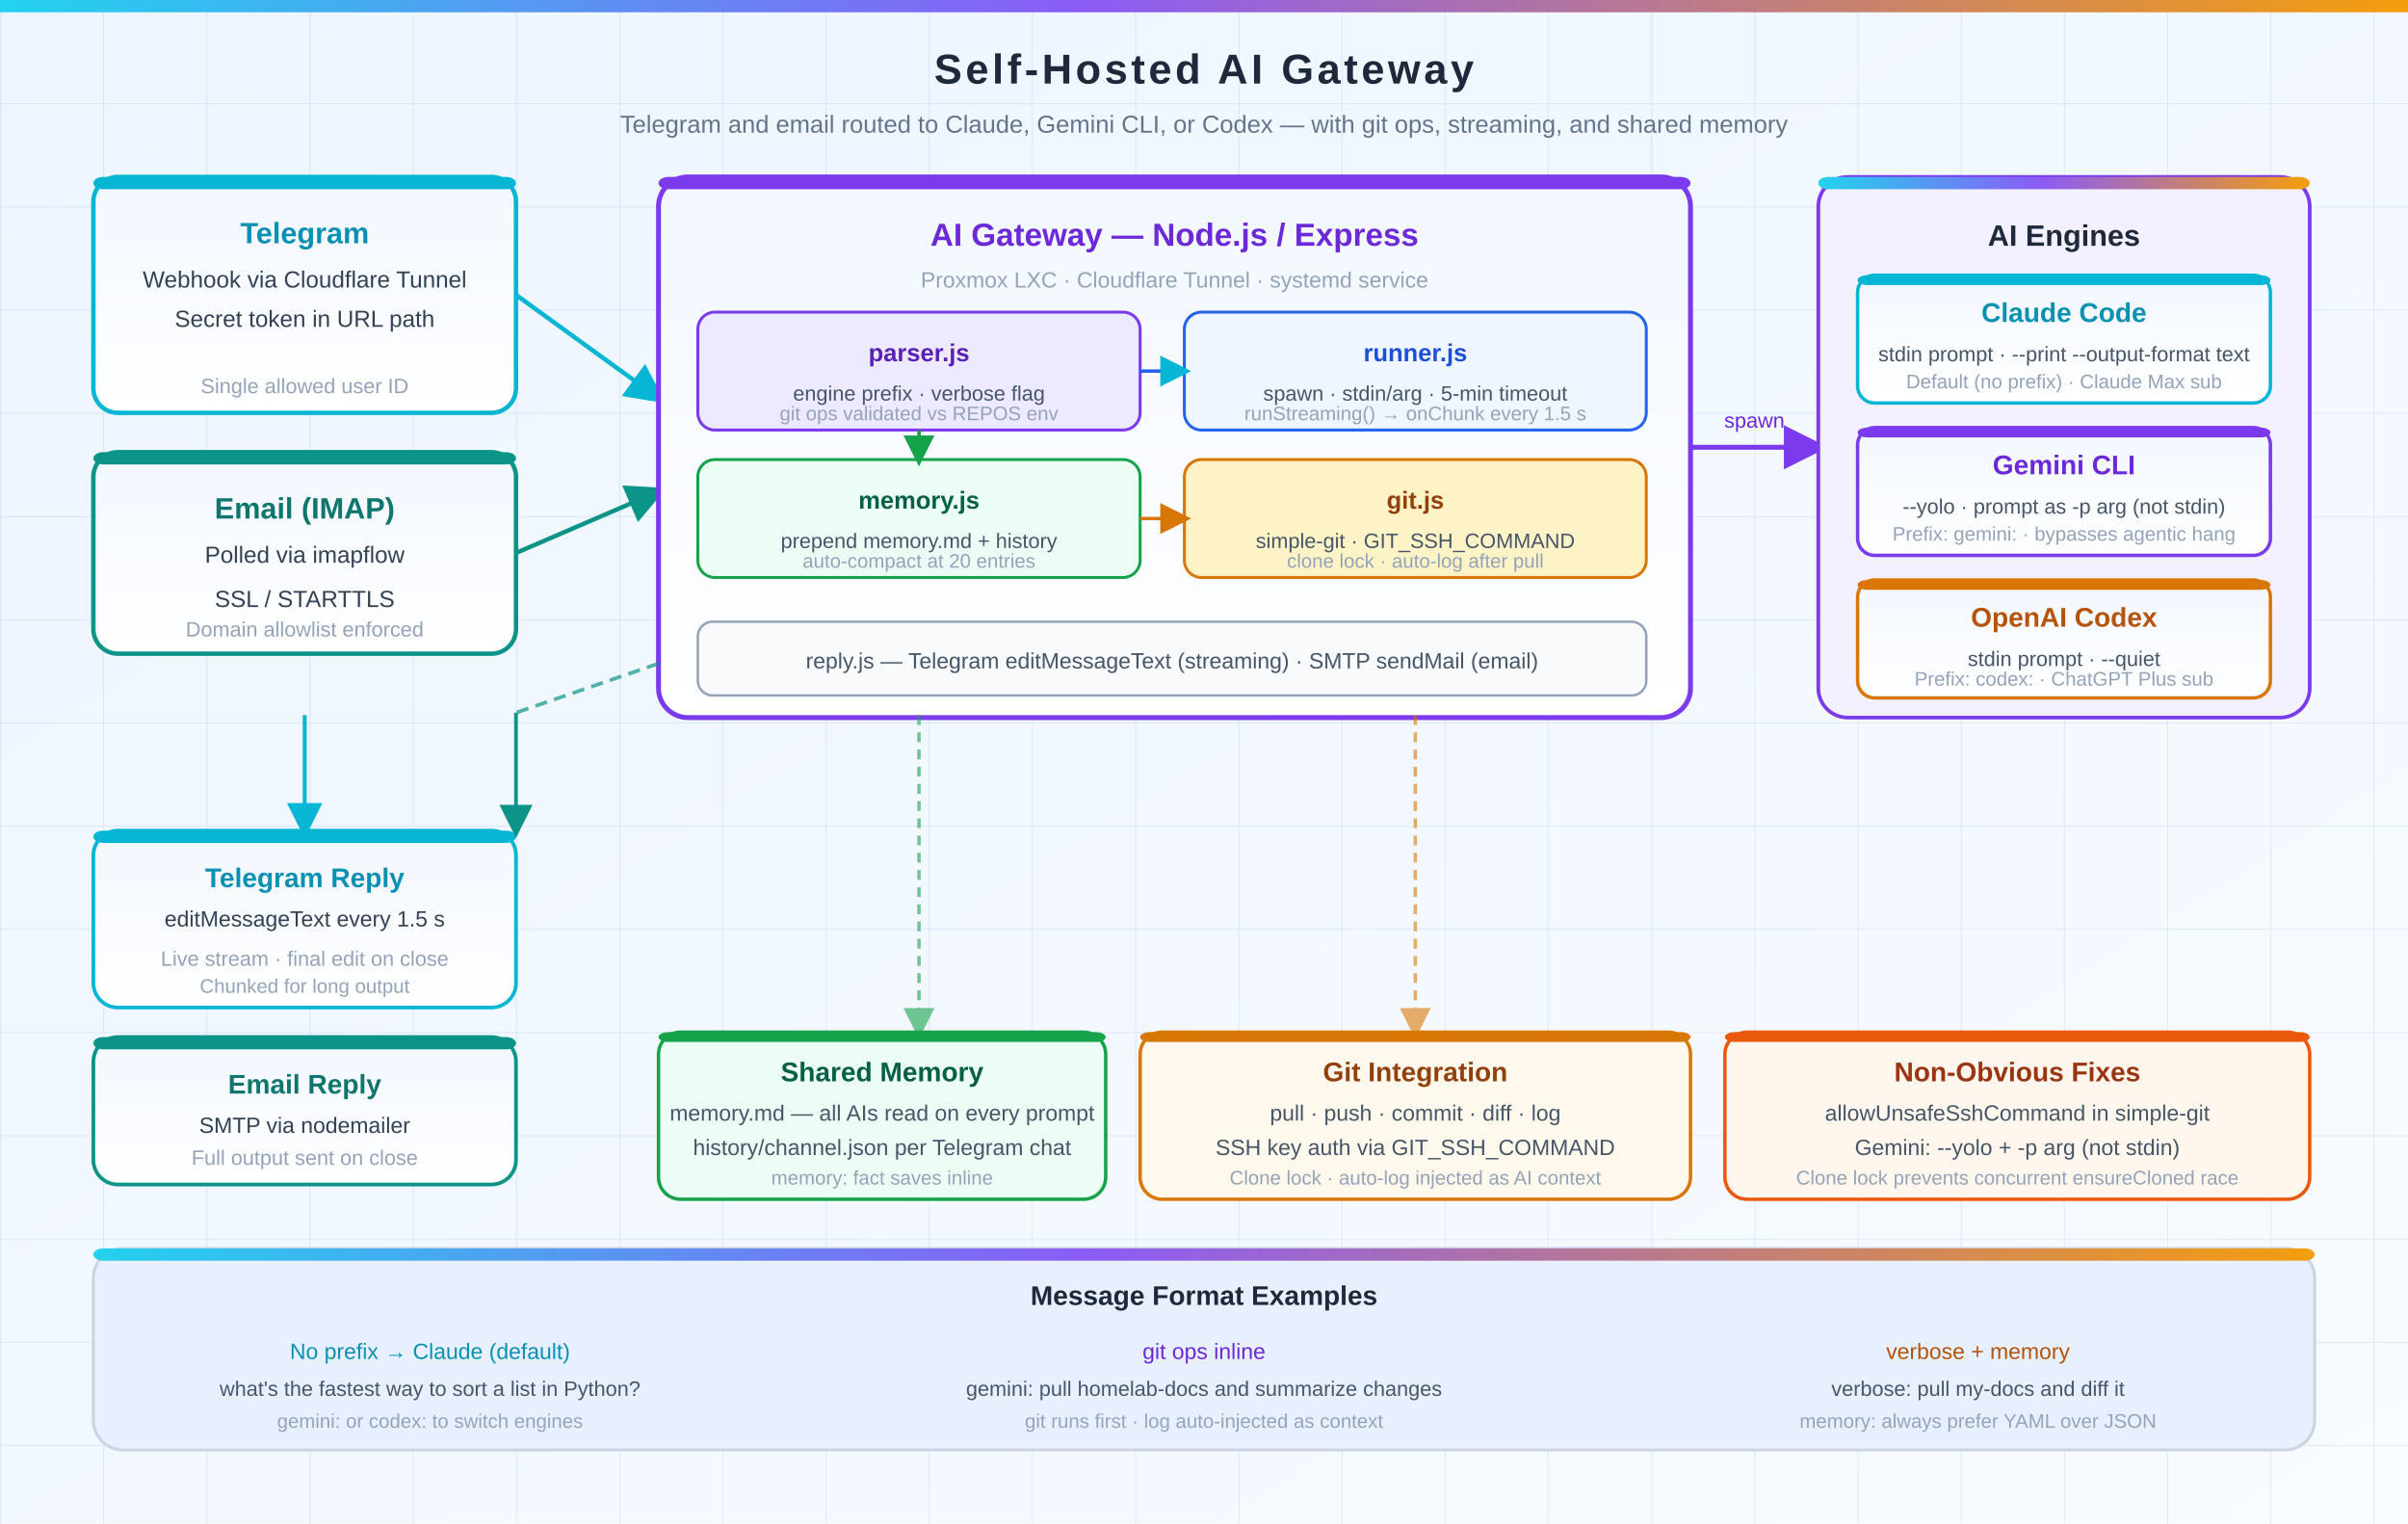
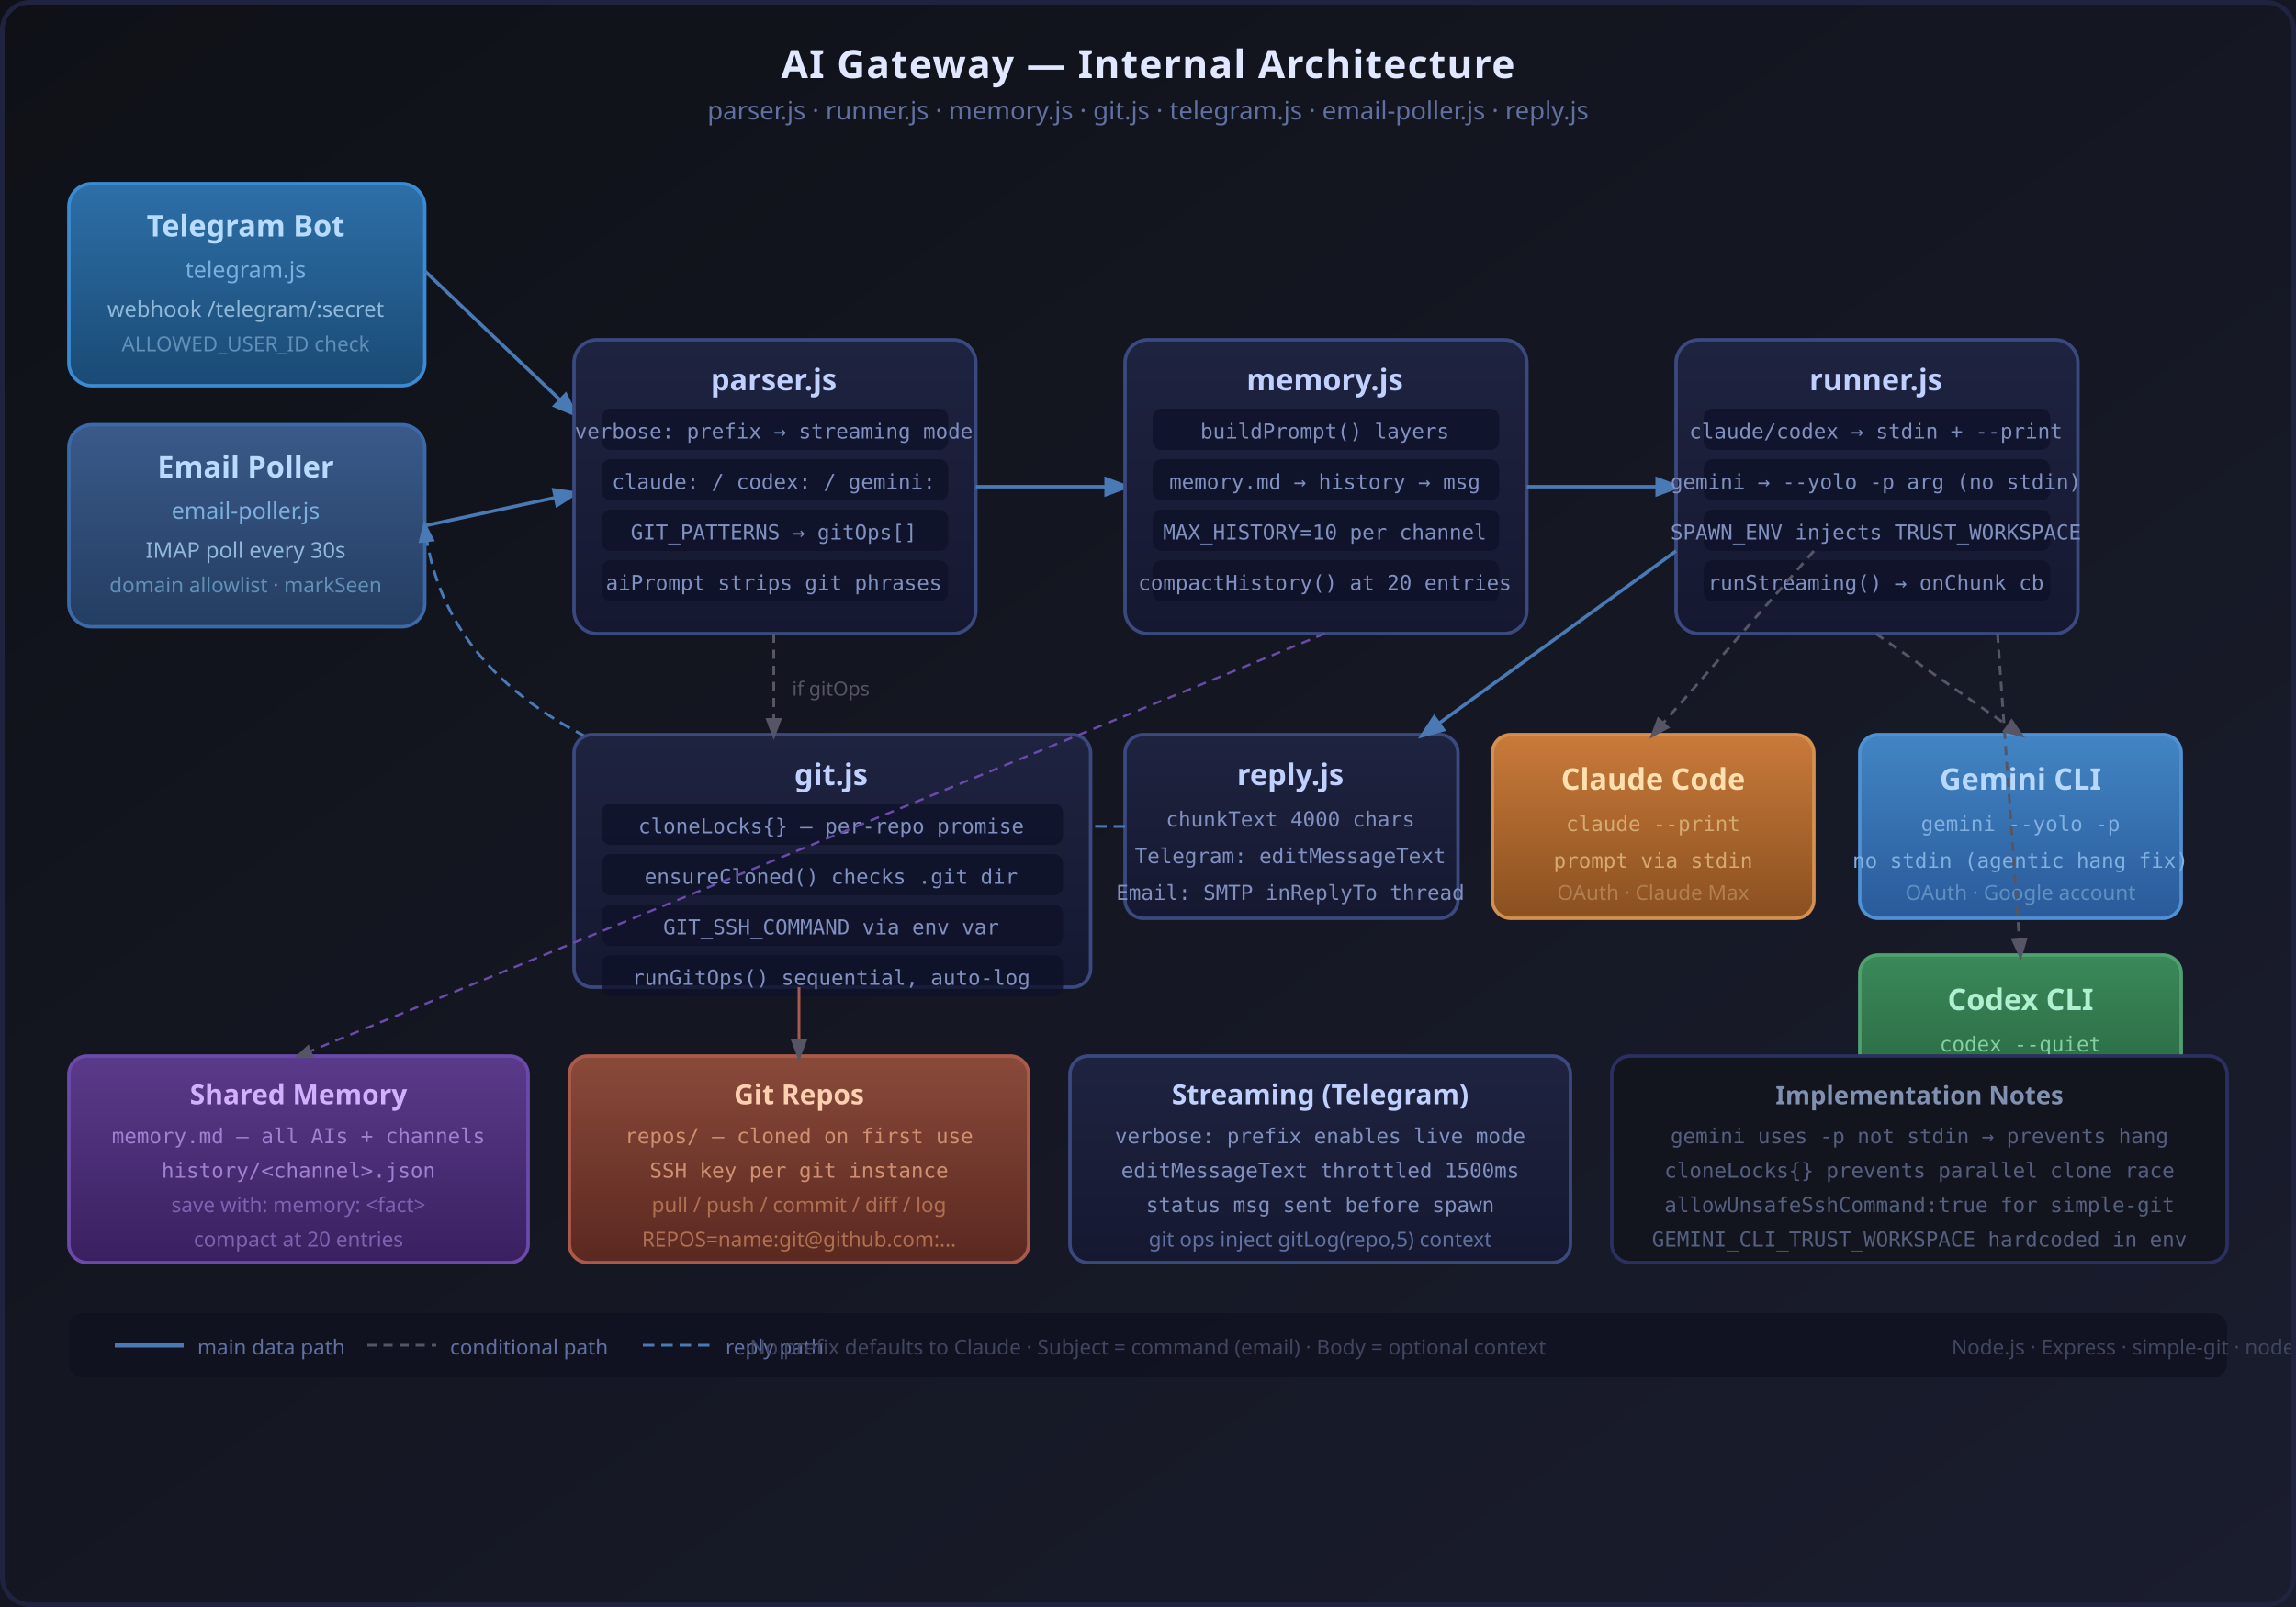
- <svg xmlns="http://www.w3.org/2000/svg" data-diagram-theme="light" width="980" height="620" viewBox="0 0 980 620" font-family="'Segoe UI', Arial, sans-serif">
+ <svg xmlns="http://www.w3.org/2000/svg" width="1000" height="700" viewBox="0 0 1000 700" font-family="'Segoe UI', system-ui, sans-serif">
  <defs>
-     <linearGradient id="agbg" x1="0" y1="0" x2="1" y2="1">
-       <stop offset="0%" stop-color="#edf5ff" />
-       <stop offset="100%" stop-color="#f8fbff" />
+     <linearGradient id="bgGrad" x1="0%" y1="0%" x2="100%" y2="100%">
+       <stop offset="0%" style="stop-color:#0f1117;stop-opacity:1" />
+       <stop offset="100%" style="stop-color:#1a1d2e;stop-opacity:1" />
    </linearGradient>
-     <linearGradient id="agcard" x1="0" y1="0" x2="0" y2="1">
-       <stop offset="0%" stop-color="#f2f7ff" />
-       <stop offset="100%" stop-color="#ffffff" />
+     <linearGradient id="teleGrad" x1="0%" y1="0%" x2="0%" y2="100%">
+       <stop offset="0%" style="stop-color:#2d6fa8;stop-opacity:1" />
+       <stop offset="100%" style="stop-color:#1a4a74;stop-opacity:1" />
    </linearGradient>
-     <linearGradient id="agbar" x1="0" y1="0" x2="1" y2="0">
-       <stop offset="0%" stop-color="#22d3ee" />
-       <stop offset="45%" stop-color="#8b5cf6" />
-       <stop offset="100%" stop-color="#f59e0b" />
+     <linearGradient id="emailGrad" x1="0%" y1="0%" x2="0%" y2="100%">
+       <stop offset="0%" style="stop-color:#3a5a8a;stop-opacity:1" />
+       <stop offset="100%" style="stop-color:#243d61;stop-opacity:1" />
    </linearGradient>
-     <pattern id="aggrid" width="42" height="42" patternUnits="userSpaceOnUse">
-       <path d="M42 0H0V42" fill="none" stroke="#2563eb" stroke-width="0.45" opacity="0.18" />
-     </pattern>
-     <marker id="agArrCyan" markerWidth="9" markerHeight="9" refX="7" refY="4.5" orient="auto">
-       <path d="M0,0 L0,9 L9,4.5 Z" fill="#06b6d4" />
+     <linearGradient id="coreGrad" x1="0%" y1="0%" x2="0%" y2="100%">
+       <stop offset="0%" style="stop-color:#1e2340;stop-opacity:1" />
+       <stop offset="100%" style="stop-color:#151830;stop-opacity:1" />
+     </linearGradient>
+     <linearGradient id="claudeGrad" x1="0%" y1="0%" x2="0%" y2="100%">
+       <stop offset="0%" style="stop-color:#c97a3a;stop-opacity:1" />
+       <stop offset="100%" style="stop-color:#8a5020;stop-opacity:1" />
+     </linearGradient>
+     <linearGradient id="geminiGrad" x1="0%" y1="0%" x2="0%" y2="100%">
+       <stop offset="0%" style="stop-color:#4285c4;stop-opacity:1" />
+       <stop offset="100%" style="stop-color:#2a5a9a;stop-opacity:1" />
+     </linearGradient>
+     <linearGradient id="codexGrad" x1="0%" y1="0%" x2="0%" y2="100%">
+       <stop offset="0%" style="stop-color:#3a8a5a;stop-opacity:1" />
+       <stop offset="100%" style="stop-color:#245a38;stop-opacity:1" />
+     </linearGradient>
+     <linearGradient id="memGrad" x1="0%" y1="0%" x2="0%" y2="100%">
+       <stop offset="0%" style="stop-color:#5a3a8a;stop-opacity:1" />
+       <stop offset="100%" style="stop-color:#3a2060;stop-opacity:1" />
+     </linearGradient>
+     <linearGradient id="gitGrad" x1="0%" y1="0%" x2="0%" y2="100%">
+       <stop offset="0%" style="stop-color:#8a4a3a;stop-opacity:1" />
+       <stop offset="100%" style="stop-color:#5a2820;stop-opacity:1" />
+     </linearGradient>
+     <marker id="arrow" markerWidth="8" markerHeight="8" refX="6" refY="3" orient="auto">
+       <path d="M0,0 L0,6 L8,3 z" fill="#4a7ab5" />
    </marker>
-     <marker id="agArrPurple" markerWidth="9" markerHeight="9" refX="7" refY="4.5" orient="auto">
-       <path d="M0,0 L0,9 L9,4.5 Z" fill="#7c3aed" />
-     </marker>
-     <marker id="agArrAmber" markerWidth="9" markerHeight="9" refX="7" refY="4.5" orient="auto">
-       <path d="M0,0 L0,9 L9,4.5 Z" fill="#d97706" />
-     </marker>
-     <marker id="agArrGreen" markerWidth="9" markerHeight="9" refX="7" refY="4.5" orient="auto">
-       <path d="M0,0 L0,9 L9,4.5 Z" fill="#16a34a" />
-     </marker>
-     <marker id="agArrTeal" markerWidth="9" markerHeight="9" refX="7" refY="4.5" orient="auto">
-       <path d="M0,0 L0,9 L9,4.5 Z" fill="#0d9488" />
+     <marker id="arrowGray" markerWidth="8" markerHeight="8" refX="6" refY="3" orient="auto">
+       <path d="M0,0 L0,6 L8,3 z" fill="#556" />
    </marker>
  </defs>
-   <rect width="980" height="620" fill="url(#agbg)" />
-   <rect width="980" height="620" fill="url(#aggrid)" />
-   <rect x="0" y="0" width="980" height="5" fill="url(#agbar)" />
-   <text x="490" y="34" text-anchor="middle" fill="#1e293b" font-size="17" font-weight="700" letter-spacing="1.4">Self-Hosted AI Gateway</text>
-   <text x="490" y="54" text-anchor="middle" fill="#64748b" font-size="10">Telegram and email routed to Claude, Gemini CLI, or Codex — with git ops, streaming, and shared memory</text>
-   <rect x="38" y="72" width="172" height="96" rx="10" fill="url(#agcard)" stroke="#06b6d4" stroke-width="1.8" />
-   <rect x="38" y="72" width="172" height="5" rx="4" fill="#06b6d4" />
-   <text x="124" y="99" text-anchor="middle" fill="#0891b2" font-size="12" font-weight="700">Telegram</text>
-   <text x="124" y="117" text-anchor="middle" fill="#334155" font-size="9.5">Webhook via Cloudflare Tunnel</text>
-   <text x="124" y="133" text-anchor="middle" fill="#334155" font-size="9.5">Secret token in URL path</text>
-   <text x="124" y="160" text-anchor="middle" fill="#94a3b8" font-size="8.5">Single allowed user ID</text>
-   <rect x="38" y="184" width="172" height="82" rx="10" fill="url(#agcard)" stroke="#0d9488" stroke-width="1.8" />
-   <rect x="38" y="184" width="172" height="5" rx="4" fill="#0d9488" />
-   <text x="124" y="211" text-anchor="middle" fill="#0f766e" font-size="12" font-weight="700">Email (IMAP)</text>
-   <text x="124" y="229" text-anchor="middle" fill="#334155" font-size="9.5">Polled via imapflow</text>
-   <text x="124" y="247" text-anchor="middle" fill="#334155" font-size="9.5">SSL / STARTTLS</text>
-   <text x="124" y="259" text-anchor="middle" fill="#94a3b8" font-size="8.5">Domain allowlist enforced</text>
-   <line x1="210" y1="120" x2="268" y2="162" stroke="#06b6d4" stroke-width="1.8" marker-end="url(#agArrCyan)" />
-   <line x1="210" y1="225" x2="268" y2="200" stroke="#0d9488" stroke-width="1.8" marker-end="url(#agArrTeal)" />
-   <rect x="268" y="72" width="420" height="220" rx="12" fill="url(#agcard)" stroke="#7c3aed" stroke-width="2" />
-   <rect x="268" y="72" width="420" height="5" rx="4" fill="#7c3aed" />
-   <text x="478" y="100" text-anchor="middle" fill="#6d28d9" font-size="13" font-weight="700">AI Gateway — Node.js / Express</text>
-   <text x="478" y="117" text-anchor="middle" fill="#94a3b8" font-size="9">Proxmox LXC · Cloudflare Tunnel · systemd service</text>
-   <rect x="284" y="127" width="180" height="48" rx="7" fill="#ede9fe" stroke="#7c3aed" stroke-width="1.2" />
-   <text x="374" y="147" text-anchor="middle" fill="#5b21b6" font-size="10" font-weight="700">parser.js</text>
-   <text x="374" y="163" text-anchor="middle" fill="#475569" font-size="8.5">engine prefix · verbose flag</text>
-   <text x="374" y="171" text-anchor="middle" fill="#94a3b8" font-size="8">git ops validated vs REPOS env</text>
-   <rect x="284" y="187" width="180" height="48" rx="7" fill="#ecfdf5" stroke="#16a34a" stroke-width="1.2" />
-   <text x="374" y="207" text-anchor="middle" fill="#065f46" font-size="10" font-weight="700">memory.js</text>
-   <text x="374" y="223" text-anchor="middle" fill="#475569" font-size="8.5">prepend memory.md + history</text>
-   <text x="374" y="231" text-anchor="middle" fill="#94a3b8" font-size="8">auto-compact at 20 entries</text>
-   <rect x="482" y="127" width="188" height="48" rx="7" fill="#eff6ff" stroke="#2563eb" stroke-width="1.2" />
-   <text x="576" y="147" text-anchor="middle" fill="#1d4ed8" font-size="10" font-weight="700">runner.js</text>
-   <text x="576" y="163" text-anchor="middle" fill="#475569" font-size="8.5">spawn · stdin/arg · 5-min timeout</text>
-   <text x="576" y="171" text-anchor="middle" fill="#94a3b8" font-size="8">runStreaming() → onChunk every 1.5 s</text>
-   <rect x="482" y="187" width="188" height="48" rx="7" fill="#fef3c7" stroke="#d97706" stroke-width="1.2" />
-   <text x="576" y="207" text-anchor="middle" fill="#92400e" font-size="10" font-weight="700">git.js</text>
-   <text x="576" y="223" text-anchor="middle" fill="#475569" font-size="8.5">simple-git · GIT_SSH_COMMAND</text>
-   <text x="576" y="231" text-anchor="middle" fill="#94a3b8" font-size="8">clone lock · auto-log after pull</text>
-   <line x1="374" y1="175" x2="374" y2="187" stroke="#16a34a" stroke-width="1.4" marker-end="url(#agArrGreen)" />
-   <line x1="464" y1="151" x2="482" y2="151" stroke="#2563eb" stroke-width="1.4" marker-end="url(#agArrCyan)" />
-   <line x1="464" y1="211" x2="482" y2="211" stroke="#d97706" stroke-width="1.4" marker-end="url(#agArrAmber)" />
-   <rect x="284" y="253" width="386" height="30" rx="6" fill="#f8fafc" stroke="#94a3b8" stroke-width="1" />
-   <text x="477" y="272" text-anchor="middle" fill="#475569" font-size="9">reply.js — Telegram editMessageText (streaming) · SMTP sendMail (email)</text>
-   <line x1="688" y1="182" x2="740" y2="182" stroke="#7c3aed" stroke-width="2" marker-end="url(#agArrPurple)" />
-   <text x="714" y="174" text-anchor="middle" fill="#6d28d9" font-size="8.5">spawn</text>
-   <rect x="740" y="72" width="200" height="220" rx="12" fill="#f3f0ff" stroke="#7c3aed" stroke-width="1.5" />
-   <rect x="740" y="72" width="200" height="5" rx="4" fill="url(#agbar)" />
-   <text x="840" y="100" text-anchor="middle" fill="#1e293b" font-size="12" font-weight="700">AI Engines</text>
-   <rect x="756" y="112" width="168" height="52" rx="7" fill="url(#agcard)" stroke="#06b6d4" stroke-width="1.4" />
-   <rect x="756" y="112" width="168" height="4" rx="4" fill="#06b6d4" />
-   <text x="840" y="131" text-anchor="middle" fill="#0891b2" font-size="11" font-weight="700">Claude Code</text>
-   <text x="840" y="147" text-anchor="middle" fill="#475569" font-size="8.5">stdin prompt · --print --output-format text</text>
-   <text x="840" y="158" text-anchor="middle" fill="#94a3b8" font-size="8">Default (no prefix) · Claude Max sub</text>
-   <rect x="756" y="174" width="168" height="52" rx="7" fill="url(#agcard)" stroke="#7c3aed" stroke-width="1.4" />
-   <rect x="756" y="174" width="168" height="4" rx="4" fill="#7c3aed" />
-   <text x="840" y="193" text-anchor="middle" fill="#6d28d9" font-size="11" font-weight="700">Gemini CLI</text>
-   <text x="840" y="209" text-anchor="middle" fill="#475569" font-size="8.5">--yolo · prompt as -p arg (not stdin)</text>
-   <text x="840" y="220" text-anchor="middle" fill="#94a3b8" font-size="8">Prefix: gemini: · bypasses agentic hang</text>
-   <rect x="756" y="236" width="168" height="48" rx="7" fill="url(#agcard)" stroke="#d97706" stroke-width="1.4" />
-   <rect x="756" y="236" width="168" height="4" rx="4" fill="#d97706" />
-   <text x="840" y="255" text-anchor="middle" fill="#b45309" font-size="11" font-weight="700">OpenAI Codex</text>
-   <text x="840" y="271" text-anchor="middle" fill="#475569" font-size="8.5">stdin prompt · --quiet</text>
-   <text x="840" y="279" text-anchor="middle" fill="#94a3b8" font-size="8">Prefix: codex: · ChatGPT Plus sub</text>
-   <line x1="124" y1="291" x2="124" y2="338" stroke="#06b6d4" stroke-width="1.6" marker-end="url(#agArrCyan)" />
-   <rect x="38" y="338" width="172" height="72" rx="10" fill="url(#agcard)" stroke="#06b6d4" stroke-width="1.5" />
-   <rect x="38" y="338" width="172" height="5" rx="4" fill="#06b6d4" />
-   <text x="124" y="361" text-anchor="middle" fill="#0891b2" font-size="11" font-weight="700">Telegram Reply</text>
-   <text x="124" y="377" text-anchor="middle" fill="#334155" font-size="9">editMessageText every 1.5 s</text>
-   <text x="124" y="393" text-anchor="middle" fill="#94a3b8" font-size="8.5">Live stream · final edit on close</text>
-   <text x="124" y="404" text-anchor="middle" fill="#94a3b8" font-size="8">Chunked for long output</text>
-   <line x1="268" y1="270" x2="210" y2="290" stroke="#0d9488" stroke-width="1.5" stroke-dasharray="5,3" opacity="0.7" />
-   <line x1="210" y1="290" x2="210" y2="338" stroke="#0d9488" stroke-width="1.5" marker-end="url(#agArrTeal)" />
-   <rect x="38" y="422" width="172" height="60" rx="10" fill="url(#agcard)" stroke="#0d9488" stroke-width="1.5" />
-   <rect x="38" y="422" width="172" height="5" rx="4" fill="#0d9488" />
-   <text x="124" y="445" text-anchor="middle" fill="#0f766e" font-size="11" font-weight="700">Email Reply</text>
-   <text x="124" y="461" text-anchor="middle" fill="#334155" font-size="9">SMTP via nodemailer</text>
-   <text x="124" y="474" text-anchor="middle" fill="#94a3b8" font-size="8.5">Full output sent on close</text>
-   <line x1="374" y1="291" x2="374" y2="420" stroke="#16a34a" stroke-width="1.4" stroke-dasharray="4,3" opacity="0.6" marker-end="url(#agArrGreen)" />
-   <line x1="576" y1="291" x2="576" y2="420" stroke="#d97706" stroke-width="1.4" stroke-dasharray="4,3" opacity="0.6" marker-end="url(#agArrAmber)" />
-   <rect x="268" y="420" width="182" height="68" rx="9" fill="#ecfdf5" stroke="#16a34a" stroke-width="1.4" />
-   <rect x="268" y="420" width="182" height="4" rx="4" fill="#16a34a" />
-   <text x="359" y="440" text-anchor="middle" fill="#065f46" font-size="11" font-weight="700">Shared Memory</text>
-   <text x="359" y="456" text-anchor="middle" fill="#475569" font-size="9">memory.md — all AIs read on every prompt</text>
-   <text x="359" y="470" text-anchor="middle" fill="#475569" font-size="9">history/channel.json per Telegram chat</text>
-   <text x="359" y="482" text-anchor="middle" fill="#94a3b8" font-size="8">memory: fact saves inline</text>
-   <rect x="464" y="420" width="224" height="68" rx="9" fill="#fef9ec" stroke="#d97706" stroke-width="1.4" />
-   <rect x="464" y="420" width="224" height="4" rx="4" fill="#d97706" />
-   <text x="576" y="440" text-anchor="middle" fill="#92400e" font-size="11" font-weight="700">Git Integration</text>
-   <text x="576" y="456" text-anchor="middle" fill="#475569" font-size="9">pull · push · commit · diff · log</text>
-   <text x="576" y="470" text-anchor="middle" fill="#475569" font-size="9">SSH key auth via GIT_SSH_COMMAND</text>
-   <text x="576" y="482" text-anchor="middle" fill="#94a3b8" font-size="8">Clone lock · auto-log injected as AI context</text>
-   <rect x="702" y="420" width="238" height="68" rx="9" fill="#fff7ed" stroke="#ea580c" stroke-width="1.4" />
-   <rect x="702" y="420" width="238" height="4" rx="4" fill="#ea580c" />
-   <text x="821" y="440" text-anchor="middle" fill="#9a3412" font-size="11" font-weight="700">Non-Obvious Fixes</text>
-   <text x="821" y="456" text-anchor="middle" fill="#475569" font-size="9">allowUnsafeSshCommand in simple-git</text>
-   <text x="821" y="470" text-anchor="middle" fill="#475569" font-size="9">Gemini: --yolo + -p arg (not stdin)</text>
-   <text x="821" y="482" text-anchor="middle" fill="#94a3b8" font-size="8">Clone lock prevents concurrent ensureCloned race</text>
-   <rect x="38" y="508" width="904" height="82" rx="12" fill="#e8f0ff" stroke="#cbd5e1" stroke-width="1.2" />
-   <rect x="38" y="508" width="904" height="5" rx="4" fill="url(#agbar)" />
-   <text x="490" y="531" text-anchor="middle" fill="#1e293b" font-size="11" font-weight="700">Message Format Examples</text>
-   <text x="175" y="553" text-anchor="middle" fill="#0891b2" font-size="9">No prefix → Claude (default)</text>
-   <text x="175" y="568" text-anchor="middle" fill="#475569" font-size="8.5">what's the fastest way to sort a list in Python?</text>
-   <text x="175" y="581" text-anchor="middle" fill="#94a3b8" font-size="8">gemini: or codex: to switch engines</text>
-   <text x="490" y="553" text-anchor="middle" fill="#6d28d9" font-size="9">git ops inline</text>
-   <text x="490" y="568" text-anchor="middle" fill="#475569" font-size="8.5">gemini: pull homelab-docs and summarize changes</text>
-   <text x="490" y="581" text-anchor="middle" fill="#94a3b8" font-size="8">git runs first · log auto-injected as context</text>
-   <text x="805" y="553" text-anchor="middle" fill="#b45309" font-size="9">verbose + memory</text>
-   <text x="805" y="568" text-anchor="middle" fill="#475569" font-size="8.5">verbose: pull my-docs and diff it</text>
-   <text x="805" y="581" text-anchor="middle" fill="#94a3b8" font-size="8">memory: always prefer YAML over JSON</text>
+   <rect width="1000" height="700" fill="url(#bgGrad)" />
+   <text x="500" y="34" text-anchor="middle" font-size="17" font-weight="700" fill="#e0e8ff" letter-spacing="0.5">AI Gateway — Internal Architecture</text>
+   <text x="500" y="52" text-anchor="middle" font-size="11" fill="#6070a0">parser.js · runner.js · memory.js · git.js · telegram.js · email-poller.js · reply.js</text>
+   <rect x="30" y="80" width="155" height="88" rx="10" fill="url(#teleGrad)" stroke="#3a8ad4" stroke-width="1.5" />
+   <text x="107" y="103" text-anchor="middle" font-size="13" font-weight="700" fill="#b8dcff">Telegram Bot</text>
+   <text x="107" y="121" text-anchor="middle" font-size="10" fill="#7aafdf">telegram.js</text>
+   <text x="107" y="138" text-anchor="middle" font-size="9.5" fill="#90b8d8">webhook /telegram/:secret</text>
+   <text x="107" y="153" text-anchor="middle" font-size="9" fill="#6090b8">ALLOWED_USER_ID check</text>
+   <rect x="30" y="185" width="155" height="88" rx="10" fill="url(#emailGrad)" stroke="#3a6aaa" stroke-width="1.5" />
+   <text x="107" y="208" text-anchor="middle" font-size="13" font-weight="700" fill="#b8dcff">Email Poller</text>
+   <text x="107" y="226" text-anchor="middle" font-size="10" fill="#7aafdf">email-poller.js</text>
+   <text x="107" y="243" text-anchor="middle" font-size="9.5" fill="#90b8d8">IMAP poll every 30s</text>
+   <text x="107" y="258" text-anchor="middle" font-size="9" fill="#6090b8">domain allowlist · markSeen</text>
+   <line x1="185" y1="118" x2="250" y2="180" stroke="#4a7ab5" stroke-width="1.5" marker-end="url(#arrow)" />
+   <line x1="185" y1="229" x2="250" y2="215" stroke="#4a7ab5" stroke-width="1.5" marker-end="url(#arrow)" />
+   <rect x="250" y="148" width="175" height="128" rx="10" fill="url(#coreGrad)" stroke="#3a4a80" stroke-width="1.5" />
+   <text x="337" y="170" text-anchor="middle" font-size="13" font-weight="700" fill="#c0d0ff">parser.js</text>
+   <rect x="262" y="178" width="151" height="18" rx="4" fill="#0e1228" opacity="0.8" />
+   <text x="337" y="191" text-anchor="middle" font-size="9" fill="#8090c0" font-family="monospace">verbose: prefix → streaming mode</text>
+   <rect x="262" y="200" width="151" height="18" rx="4" fill="#0e1228" opacity="0.8" />
+   <text x="337" y="213" text-anchor="middle" font-size="9" fill="#8090c0" font-family="monospace">claude: / codex: / gemini:</text>
+   <rect x="262" y="222" width="151" height="18" rx="4" fill="#0e1228" opacity="0.8" />
+   <text x="337" y="235" text-anchor="middle" font-size="9" fill="#8090c0" font-family="monospace">GIT_PATTERNS → gitOps[]</text>
+   <rect x="262" y="244" width="151" height="18" rx="4" fill="#0e1228" opacity="0.8" />
+   <text x="337" y="257" text-anchor="middle" font-size="9" fill="#8090c0" font-family="monospace">aiPrompt strips git phrases</text>
+   <line x1="425" y1="212" x2="490" y2="212" stroke="#4a7ab5" stroke-width="1.5" marker-end="url(#arrow)" />
+   <rect x="490" y="148" width="175" height="128" rx="10" fill="url(#coreGrad)" stroke="#3a4a80" stroke-width="1.5" />
+   <text x="577" y="170" text-anchor="middle" font-size="13" font-weight="700" fill="#c0d0ff">memory.js</text>
+   <rect x="502" y="178" width="151" height="18" rx="4" fill="#0e1228" opacity="0.8" />
+   <text x="577" y="191" text-anchor="middle" font-size="9" fill="#8090c0" font-family="monospace">buildPrompt() layers</text>
+   <rect x="502" y="200" width="151" height="18" rx="4" fill="#0e1228" opacity="0.8" />
+   <text x="577" y="213" text-anchor="middle" font-size="9" fill="#8090c0" font-family="monospace">memory.md → history → msg</text>
+   <rect x="502" y="222" width="151" height="18" rx="4" fill="#0e1228" opacity="0.8" />
+   <text x="577" y="235" text-anchor="middle" font-size="9" fill="#8090c0" font-family="monospace">MAX_HISTORY=10 per channel</text>
+   <rect x="502" y="244" width="151" height="18" rx="4" fill="#0e1228" opacity="0.8" />
+   <text x="577" y="257" text-anchor="middle" font-size="9" fill="#8090c0" font-family="monospace">compactHistory() at 20 entries</text>
+   <line x1="665" y1="212" x2="730" y2="212" stroke="#4a7ab5" stroke-width="1.5" marker-end="url(#arrow)" />
+   <rect x="730" y="148" width="175" height="128" rx="10" fill="url(#coreGrad)" stroke="#3a4a80" stroke-width="1.5" />
+   <text x="817" y="170" text-anchor="middle" font-size="13" font-weight="700" fill="#c0d0ff">runner.js</text>
+   <rect x="742" y="178" width="151" height="18" rx="4" fill="#0e1228" opacity="0.8" />
+   <text x="817" y="191" text-anchor="middle" font-size="9" fill="#8090c0" font-family="monospace">claude/codex → stdin + --print</text>
+   <rect x="742" y="200" width="151" height="18" rx="4" fill="#0e1228" opacity="0.8" />
+   <text x="817" y="213" text-anchor="middle" font-size="9" fill="#8090c0" font-family="monospace">gemini → --yolo -p arg (no stdin)</text>
+   <rect x="742" y="222" width="151" height="18" rx="4" fill="#0e1228" opacity="0.8" />
+   <text x="817" y="235" text-anchor="middle" font-size="9" fill="#8090c0" font-family="monospace">SPAWN_ENV injects TRUST_WORKSPACE</text>
+   <rect x="742" y="244" width="151" height="18" rx="4" fill="#0e1228" opacity="0.8" />
+   <text x="817" y="257" text-anchor="middle" font-size="9" fill="#8090c0" font-family="monospace">runStreaming() → onChunk cb</text>
+   <rect x="650" y="320" width="140" height="80" rx="8" fill="url(#claudeGrad)" stroke="#d49050" stroke-width="1.5" />
+   <text x="720" y="344" text-anchor="middle" font-size="13" font-weight="700" fill="#ffe0b0">Claude Code</text>
+   <text x="720" y="362" text-anchor="middle" font-size="9" fill="#d4aa70" font-family="monospace">claude --print</text>
+   <text x="720" y="378" text-anchor="middle" font-size="9" fill="#d4aa70" font-family="monospace">prompt via stdin</text>
+   <text x="720" y="392" text-anchor="middle" font-size="9" fill="#b08050">OAuth · Claude Max</text>
+   <rect x="810" y="320" width="140" height="80" rx="8" fill="url(#geminiGrad)" stroke="#5090d4" stroke-width="1.5" />
+   <text x="880" y="344" text-anchor="middle" font-size="13" font-weight="700" fill="#b8d8ff">Gemini CLI</text>
+   <text x="880" y="362" text-anchor="middle" font-size="9" fill="#80b0e0" font-family="monospace">gemini --yolo -p</text>
+   <text x="880" y="378" text-anchor="middle" font-size="9" fill="#80b0e0" font-family="monospace">no stdin (agentic hang fix)</text>
+   <text x="880" y="392" text-anchor="middle" font-size="9" fill="#6090c0">OAuth · Google account</text>
+   <rect x="810" y="416" width="140" height="80" rx="8" fill="url(#codexGrad)" stroke="#50a070" stroke-width="1.5" />
+   <text x="880" y="440" text-anchor="middle" font-size="13" font-weight="700" fill="#b0f0d0">Codex CLI</text>
+   <text x="880" y="458" text-anchor="middle" font-size="9" fill="#80d0a0" font-family="monospace">codex --quiet</text>
+   <text x="880" y="474" text-anchor="middle" font-size="9" fill="#80d0a0" font-family="monospace">prompt via stdin</text>
+   <text x="880" y="488" text-anchor="middle" font-size="9" fill="#60a080">OAuth · ChatGPT Plus</text>
+   <line x1="790" y1="240" x2="720" y2="320" stroke="#556" stroke-width="1.2" marker-end="url(#arrowGray)" stroke-dasharray="4,3" />
+   <line x1="817" y1="276" x2="880" y2="320" stroke="#556" stroke-width="1.2" marker-end="url(#arrowGray)" stroke-dasharray="4,3" />
+   <line x1="870" y1="276" x2="880" y2="416" stroke="#556" stroke-width="1.2" marker-end="url(#arrowGray)" stroke-dasharray="4,3" />
+   <rect x="490" y="320" width="145" height="80" rx="8" fill="url(#coreGrad)" stroke="#3a4a80" stroke-width="1.5" />
+   <text x="562" y="342" text-anchor="middle" font-size="13" font-weight="700" fill="#c0d0ff">reply.js</text>
+   <text x="562" y="360" text-anchor="middle" font-size="9" fill="#8090c0" font-family="monospace">chunkText 4000 chars</text>
+   <text x="562" y="376" text-anchor="middle" font-size="9" fill="#8090c0" font-family="monospace">Telegram: editMessageText</text>
+   <text x="562" y="392" text-anchor="middle" font-size="9" fill="#8090c0" font-family="monospace">Email: SMTP inReplyTo thread</text>
+   <line x1="730" y1="240" x2="620" y2="320" stroke="#4a7ab5" stroke-width="1.5" marker-end="url(#arrow)" />
+   <path d="M490,360 Q200,360 185,229" stroke="#4a7ab5" stroke-width="1.2" fill="none" stroke-dasharray="5,3" marker-end="url(#arrow)" />
+   <rect x="250" y="320" width="225" height="110" rx="8" fill="url(#coreGrad)" stroke="#3a4a80" stroke-width="1.5" />
+   <text x="362" y="342" text-anchor="middle" font-size="13" font-weight="700" fill="#c0d0ff">git.js</text>
+   <rect x="262" y="350" width="201" height="18" rx="4" fill="#0e1228" opacity="0.8" />
+   <text x="362" y="363" text-anchor="middle" font-size="9" fill="#8090c0" font-family="monospace">cloneLocks{} — per-repo promise</text>
+   <rect x="262" y="372" width="201" height="18" rx="4" fill="#0e1228" opacity="0.8" />
+   <text x="362" y="385" text-anchor="middle" font-size="9" fill="#8090c0" font-family="monospace">ensureCloned() checks .git dir</text>
+   <rect x="262" y="394" width="201" height="18" rx="4" fill="#0e1228" opacity="0.8" />
+   <text x="362" y="407" text-anchor="middle" font-size="9" fill="#8090c0" font-family="monospace">GIT_SSH_COMMAND via env var</text>
+   <rect x="262" y="416" width="201" height="18" rx="4" fill="#0e1228" opacity="0.8" />
+   <text x="362" y="429" text-anchor="middle" font-size="9" fill="#8090c0" font-family="monospace">runGitOps() sequential, auto-log</text>
+   <line x1="337" y1="276" x2="337" y2="320" stroke="#556" stroke-width="1.2" marker-end="url(#arrowGray)" stroke-dasharray="4,3" />
+   <text x="345" y="303" font-size="8.5" fill="#556">if gitOps</text>
+   <rect x="30" y="460" width="200" height="90" rx="8" fill="url(#memGrad)" stroke="#6a4aaa" stroke-width="1.5" />
+   <text x="130" y="481" text-anchor="middle" font-size="12" font-weight="700" fill="#d0b0ff">Shared Memory</text>
+   <text x="130" y="498" text-anchor="middle" font-size="9" fill="#a080d0" font-family="monospace">memory.md — all AIs + channels</text>
+   <text x="130" y="513" text-anchor="middle" font-size="9" fill="#a080d0" font-family="monospace">history/&lt;channel&gt;.json</text>
+   <text x="130" y="528" text-anchor="middle" font-size="9" fill="#8060b0">save with: memory: &lt;fact&gt;</text>
+   <text x="130" y="543" text-anchor="middle" font-size="9" fill="#8060b0">compact at 20 entries</text>
+   <rect x="248" y="460" width="200" height="90" rx="8" fill="url(#gitGrad)" stroke="#aa5a4a" stroke-width="1.5" />
+   <text x="348" y="481" text-anchor="middle" font-size="12" font-weight="700" fill="#ffd0b0">Git Repos</text>
+   <text x="348" y="498" text-anchor="middle" font-size="9" fill="#d09070" font-family="monospace">repos/ — cloned on first use</text>
+   <text x="348" y="513" text-anchor="middle" font-size="9" fill="#d09070" font-family="monospace">SSH key per git instance</text>
+   <text x="348" y="528" text-anchor="middle" font-size="9" fill="#b07050">pull / push / commit / diff / log</text>
+   <text x="348" y="543" text-anchor="middle" font-size="9" fill="#b07050">REPOS=name:git@github.com:...</text>
+   <rect x="466" y="460" width="218" height="90" rx="8" fill="url(#coreGrad)" stroke="#3a4a80" stroke-width="1.5" />
+   <text x="575" y="481" text-anchor="middle" font-size="12" font-weight="700" fill="#c0d0ff">Streaming (Telegram)</text>
+   <text x="575" y="498" text-anchor="middle" font-size="9" fill="#8090c0" font-family="monospace">verbose: prefix enables live mode</text>
+   <text x="575" y="513" text-anchor="middle" font-size="9" fill="#8090c0" font-family="monospace">editMessageText throttled 1500ms</text>
+   <text x="575" y="528" text-anchor="middle" font-size="9" fill="#8090c0" font-family="monospace">status msg sent before spawn</text>
+   <text x="575" y="543" text-anchor="middle" font-size="9" fill="#6070a0">git ops inject gitLog(repo,5) context</text>
+   <rect x="702" y="460" width="268" height="90" rx="8" fill="#12141e" stroke="#2a3060" stroke-width="1.5" />
+   <text x="836" y="481" text-anchor="middle" font-size="11" font-weight="700" fill="#8090b0">Implementation Notes</text>
+   <text x="836" y="498" text-anchor="middle" font-size="9" fill="#556080" font-family="monospace">gemini uses -p not stdin → prevents hang</text>
+   <text x="836" y="513" text-anchor="middle" font-size="9" fill="#556080" font-family="monospace">cloneLocks{} prevents parallel clone race</text>
+   <text x="836" y="528" text-anchor="middle" font-size="9" fill="#556080" font-family="monospace">allowUnsafeSshCommand:true for simple-git</text>
+   <text x="836" y="543" text-anchor="middle" font-size="9" fill="#556080" font-family="monospace">GEMINI_CLI_TRUST_WORKSPACE hardcoded in env</text>
+   <line x1="577" y1="276" x2="130" y2="460" stroke="#6a4aaa" stroke-width="1" fill="none" stroke-dasharray="4,3" marker-end="url(#arrowGray)" />
+   <line x1="348" y1="430" x2="348" y2="460" stroke="#aa5a4a" stroke-width="1.2" marker-end="url(#arrowGray)" />
+   <rect x="30" y="572" width="940" height="28" rx="6" fill="#0e1020" opacity="0.7" />
+   <line x1="50" y1="586" x2="80" y2="586" stroke="#4a7ab5" stroke-width="2" />
+   <text x="86" y="590" font-size="9" fill="#6070a0">main data path</text>
+   <line x1="160" y1="586" x2="190" y2="586" stroke="#556" stroke-width="1.2" stroke-dasharray="4,3" />
+   <text x="196" y="590" font-size="9" fill="#6070a0">conditional path</text>
+   <line x1="280" y1="586" x2="310" y2="586" stroke="#4a7ab5" stroke-width="1.2" stroke-dasharray="5,3" />
+   <text x="316" y="590" font-size="9" fill="#6070a0">reply path</text>
+   <text x="500" y="590" text-anchor="middle" font-size="9" fill="#404560">No prefix defaults to Claude · Subject = command (email) · Body = optional context</text>
+   <text x="850" y="590" font-size="9" fill="#404560">Node.js · Express · simple-git · nodemailer · imap</text>
+   <rect x="1" y="1" width="998" height="698" rx="12" fill="none" stroke="#1e2440" stroke-width="2" />
</svg>
